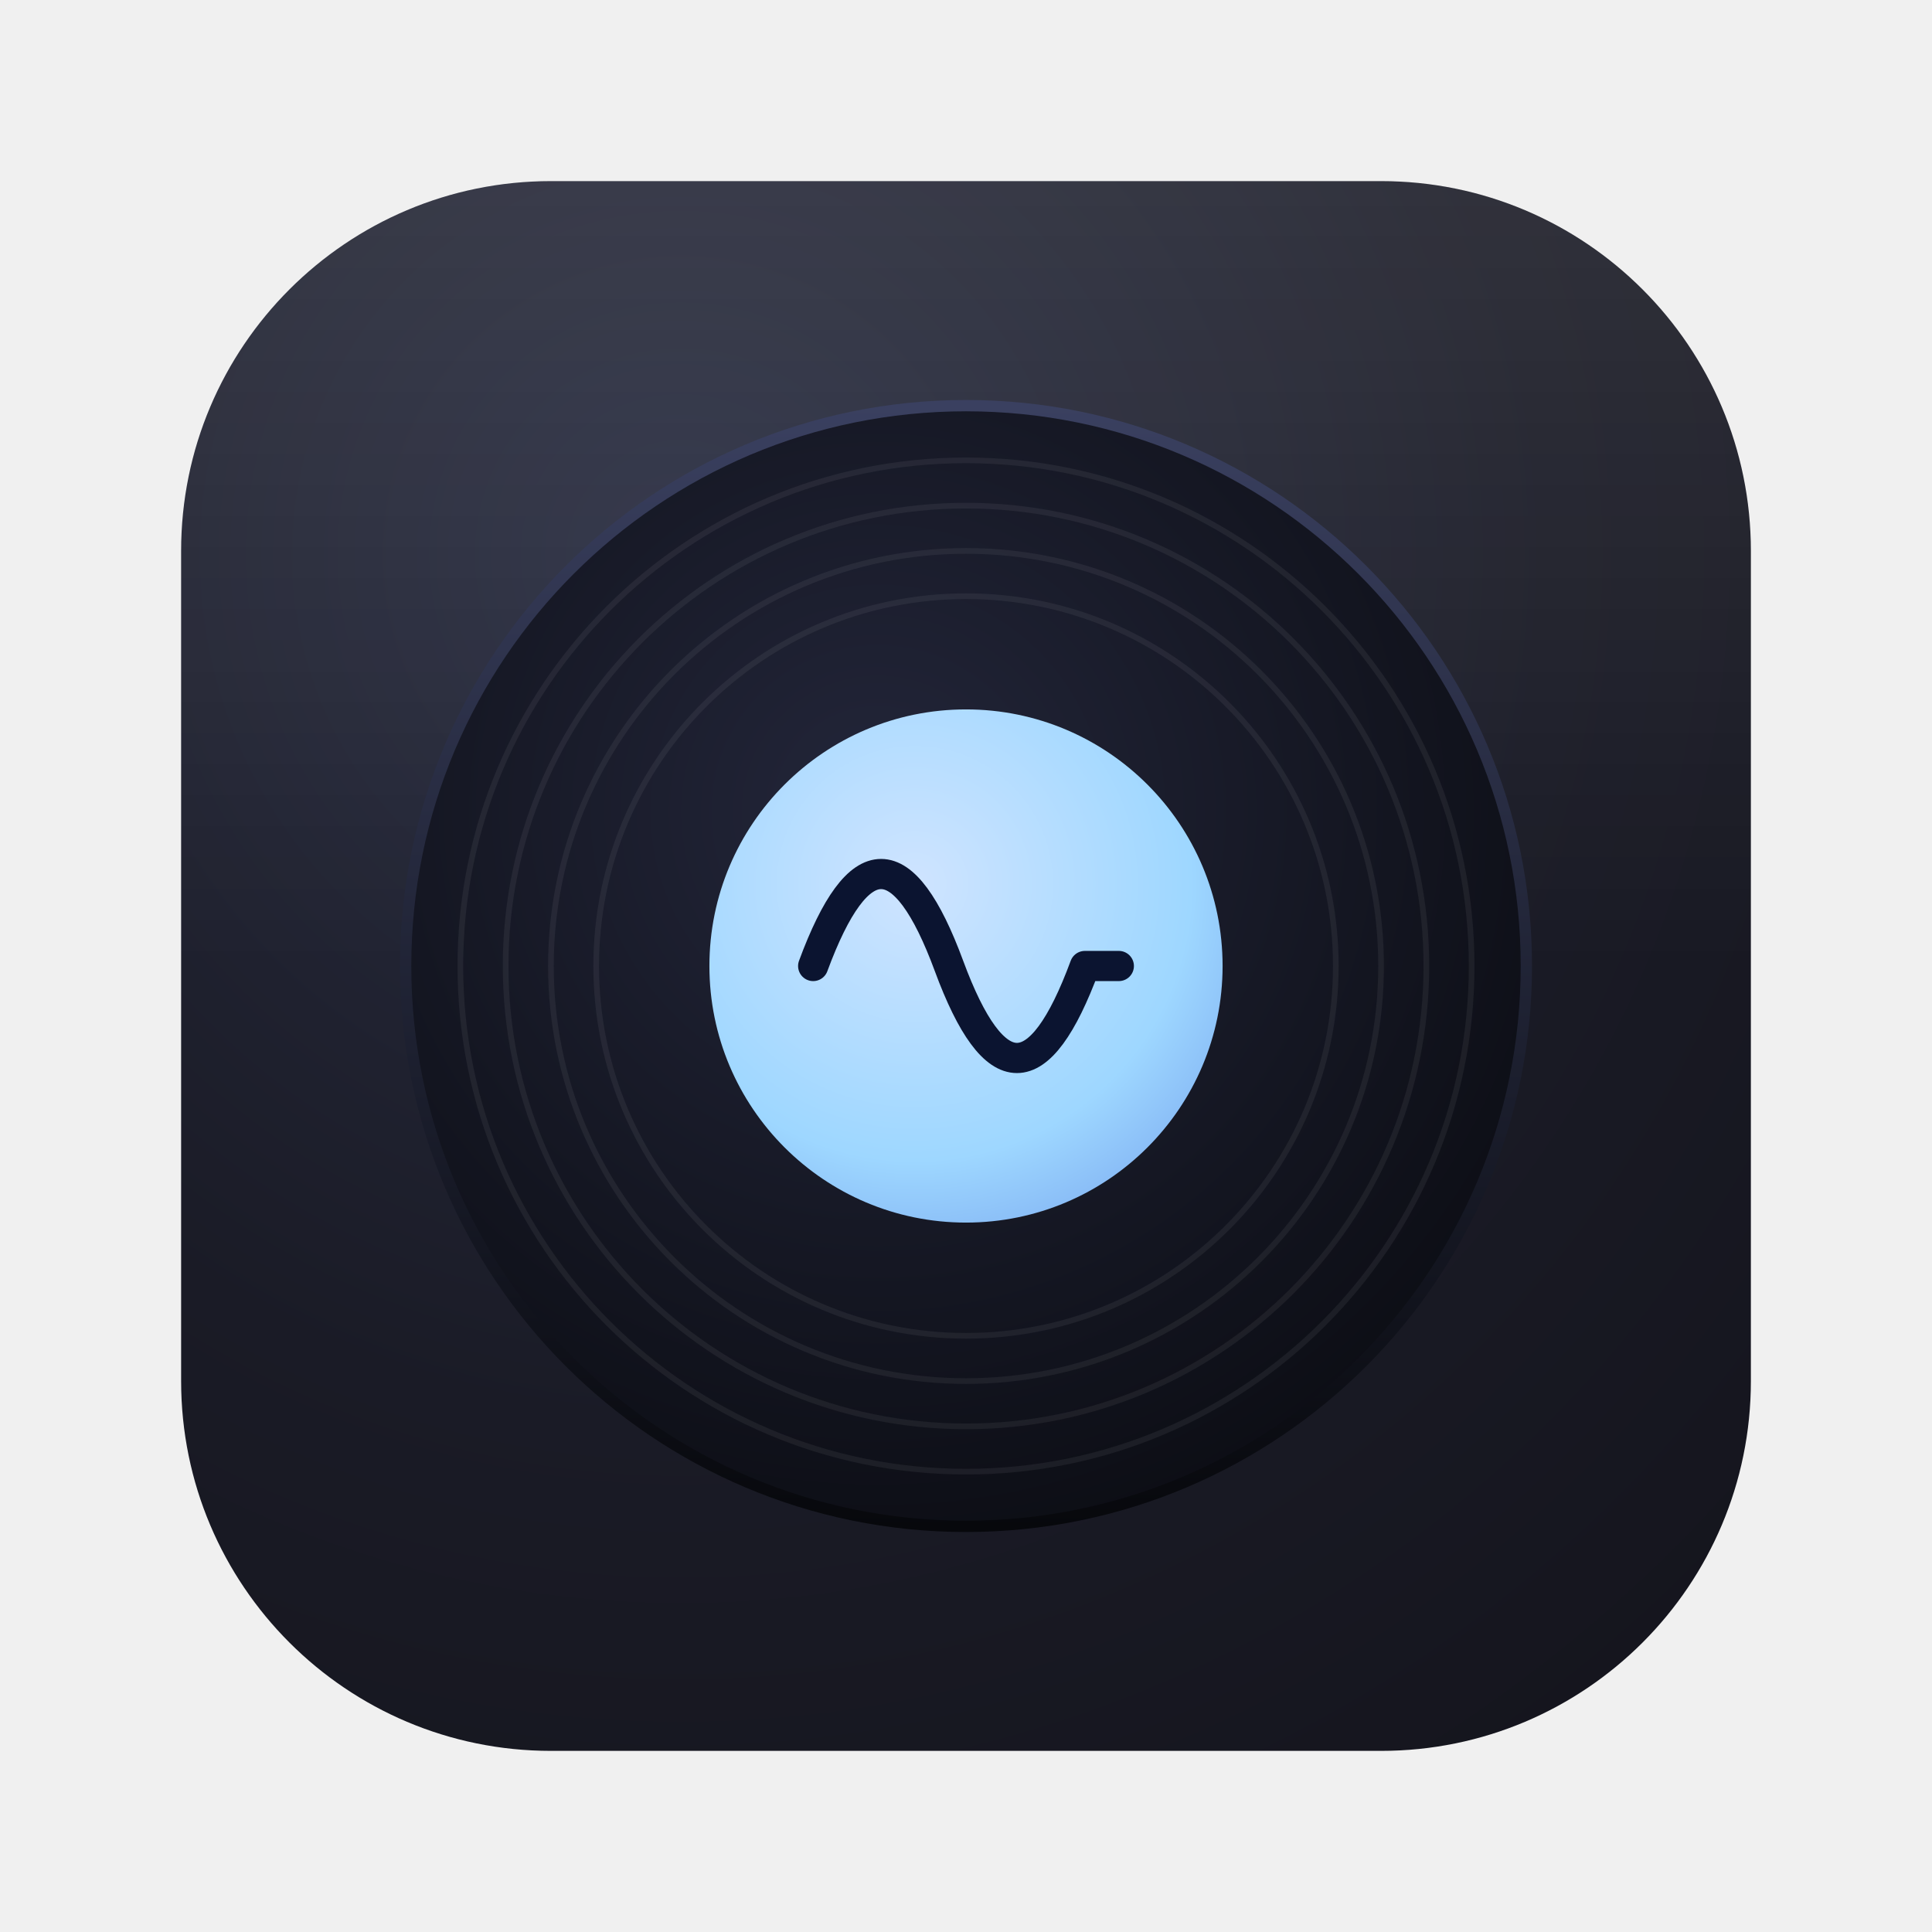
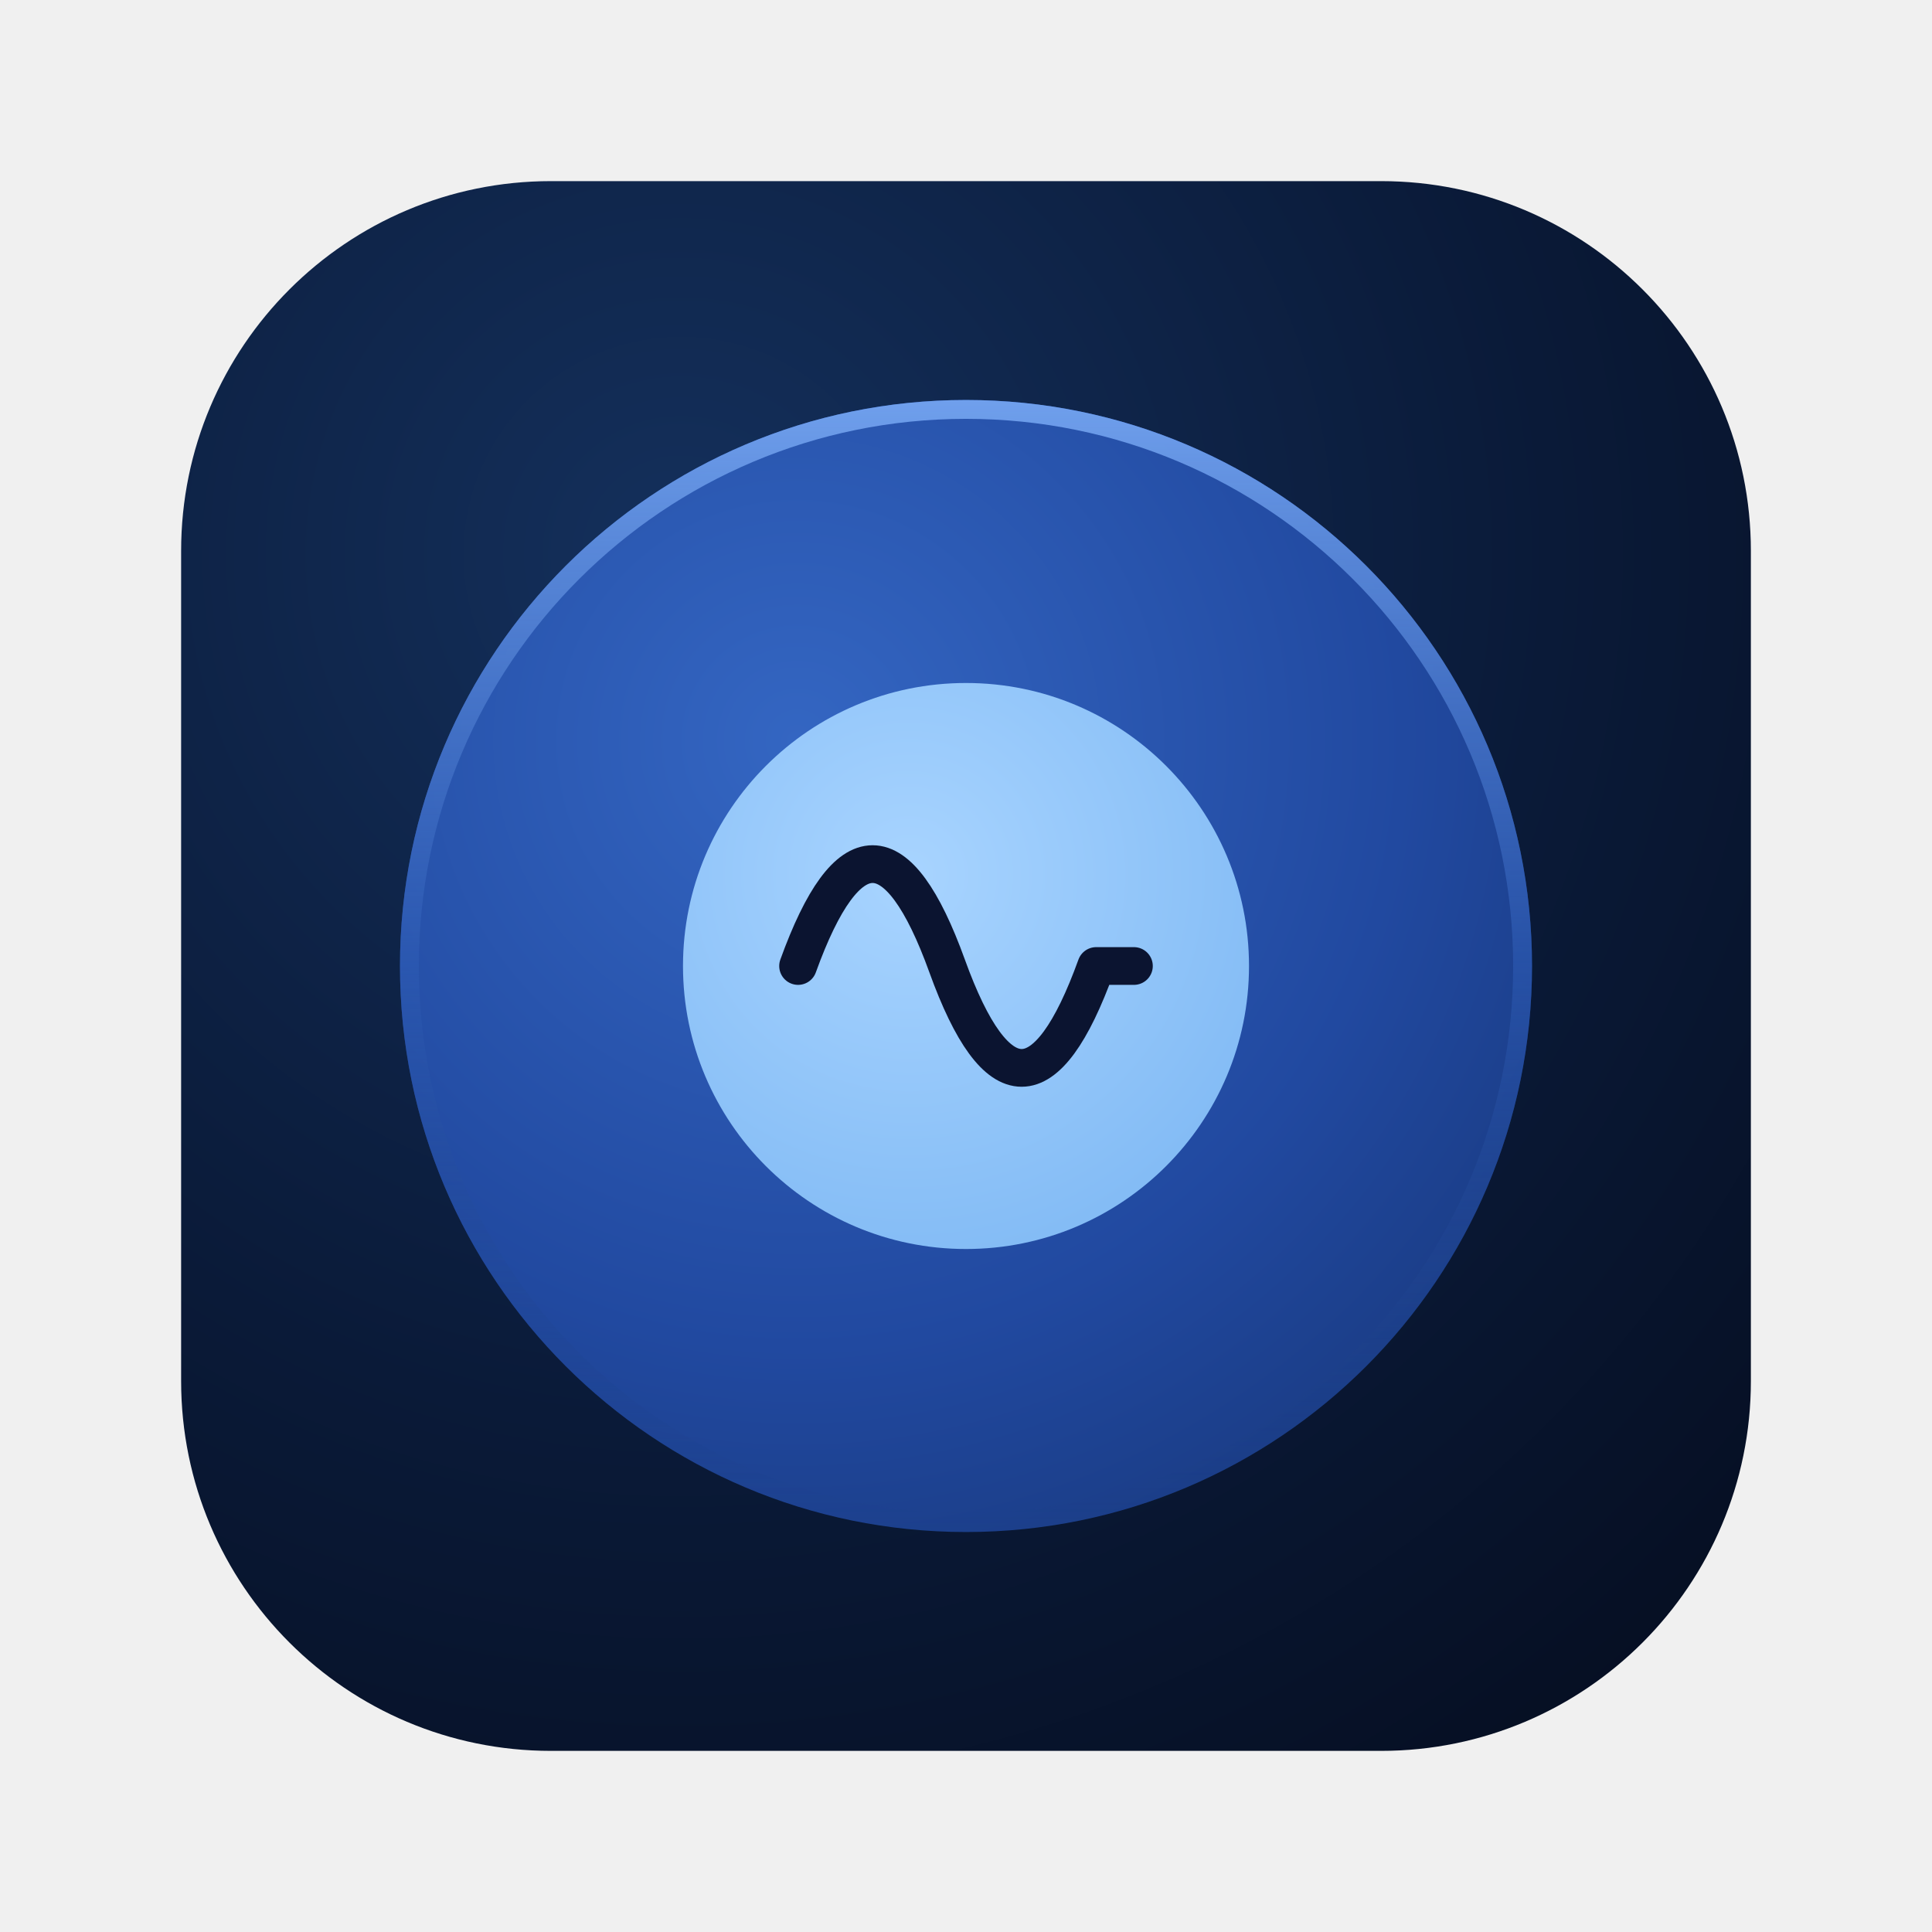
<svg xmlns="http://www.w3.org/2000/svg" width="1024" height="1024" viewBox="0 0 1024 1024">
  <defs>
    <radialGradient id="tile" cx="0.32" cy="0.24" r="1.0">
-       <stop offset="0" stop-color="#2A2E42" />
-       <stop offset="0.55" stop-color="#1A1B26" />
-       <stop offset="1" stop-color="#14141C" />
+       <stop offset="0" stop-color="#14305C" />
+       <stop offset="0.55" stop-color="#0A1A38" />
+       <stop offset="1" stop-color="#050D1F" />
    </radialGradient>
-     <linearGradient id="gloss" x1="0" y1="0" x2="0" y2="1">
-       <stop offset="0" stop-color="#FFFFFF" stop-opacity="0.10" />
-       <stop offset="0.5" stop-color="#FFFFFF" stop-opacity="0" />
-     </linearGradient>
-     <radialGradient id="disc" cx="0.42" cy="0.36" r="0.85">
-       <stop offset="0" stop-color="#23263A" />
-       <stop offset="0.55" stop-color="#131520" />
-       <stop offset="1" stop-color="#07080C" />
+     <radialGradient id="disc" cx="0.35" cy="0.3" r="0.9">
+       <stop offset="0" stop-color="#3466C2" />
+       <stop offset="0.6" stop-color="#2149A0" />
+       <stop offset="1" stop-color="#173678" />
    </radialGradient>
    <linearGradient id="rim" x1="0" y1="0" x2="0" y2="1">
-       <stop offset="0" stop-color="#3A4060" />
-       <stop offset="1" stop-color="#07080C" />
+       <stop offset="0" stop-color="#6F9FEC" />
+       <stop offset="0.5" stop-color="#2D5BB4" stop-opacity="0.6" />
+       <stop offset="1" stop-color="#173678" stop-opacity="0" />
    </linearGradient>
    <radialGradient id="label" cx="0.4" cy="0.34" r="0.9">
-       <stop offset="0" stop-color="#CFE4FF" />
-       <stop offset="0.6" stop-color="#9ED7FF" />
-       <stop offset="1" stop-color="#6F9BEC" />
+       <stop offset="0" stop-color="#A8D4FF" />
+       <stop offset="1" stop-color="#78B4F2" />
    </radialGradient>
  </defs>
  <rect x="96" y="96" width="832" height="832" rx="196" fill="url(#tile)" />
-   <rect x="96" y="96" width="832" height="832" rx="196" fill="url(#gloss)" />
-   <circle cx="512" cy="512" r="300" fill="url(#rim)" />
-   <circle cx="512" cy="512" r="294" fill="url(#disc)" />
-   <g fill="none" stroke="#FFFFFF" stroke-opacity="0.06" stroke-width="3">
-     <circle cx="512" cy="512" r="268" />
-     <circle cx="512" cy="512" r="244" />
-     <circle cx="512" cy="512" r="220" />
-     <circle cx="512" cy="512" r="196" />
-   </g>
-   <circle cx="512" cy="512" r="136" fill="url(#label)" />
-   <path d="M431 512 C 455 447, 479 447, 503 512 S 551 577, 575 512 L 593 512" fill="none" stroke="#0B1430" stroke-width="16" stroke-linecap="round" stroke-linejoin="round" />
+   <circle cx="512" cy="512" r="300" fill="url(#disc)" />
+   <circle cx="512" cy="512" r="295" fill="none" stroke="url(#rim)" stroke-width="10" />
+   <circle cx="512" cy="512" r="150" fill="url(#label)" />
+   <path d="M423 512 C 449 440, 476 440, 502 512 S 555 584, 581 512 L 601 512" fill="none" stroke="#0B1430" stroke-width="20" stroke-linecap="round" stroke-linejoin="round" />
</svg>
